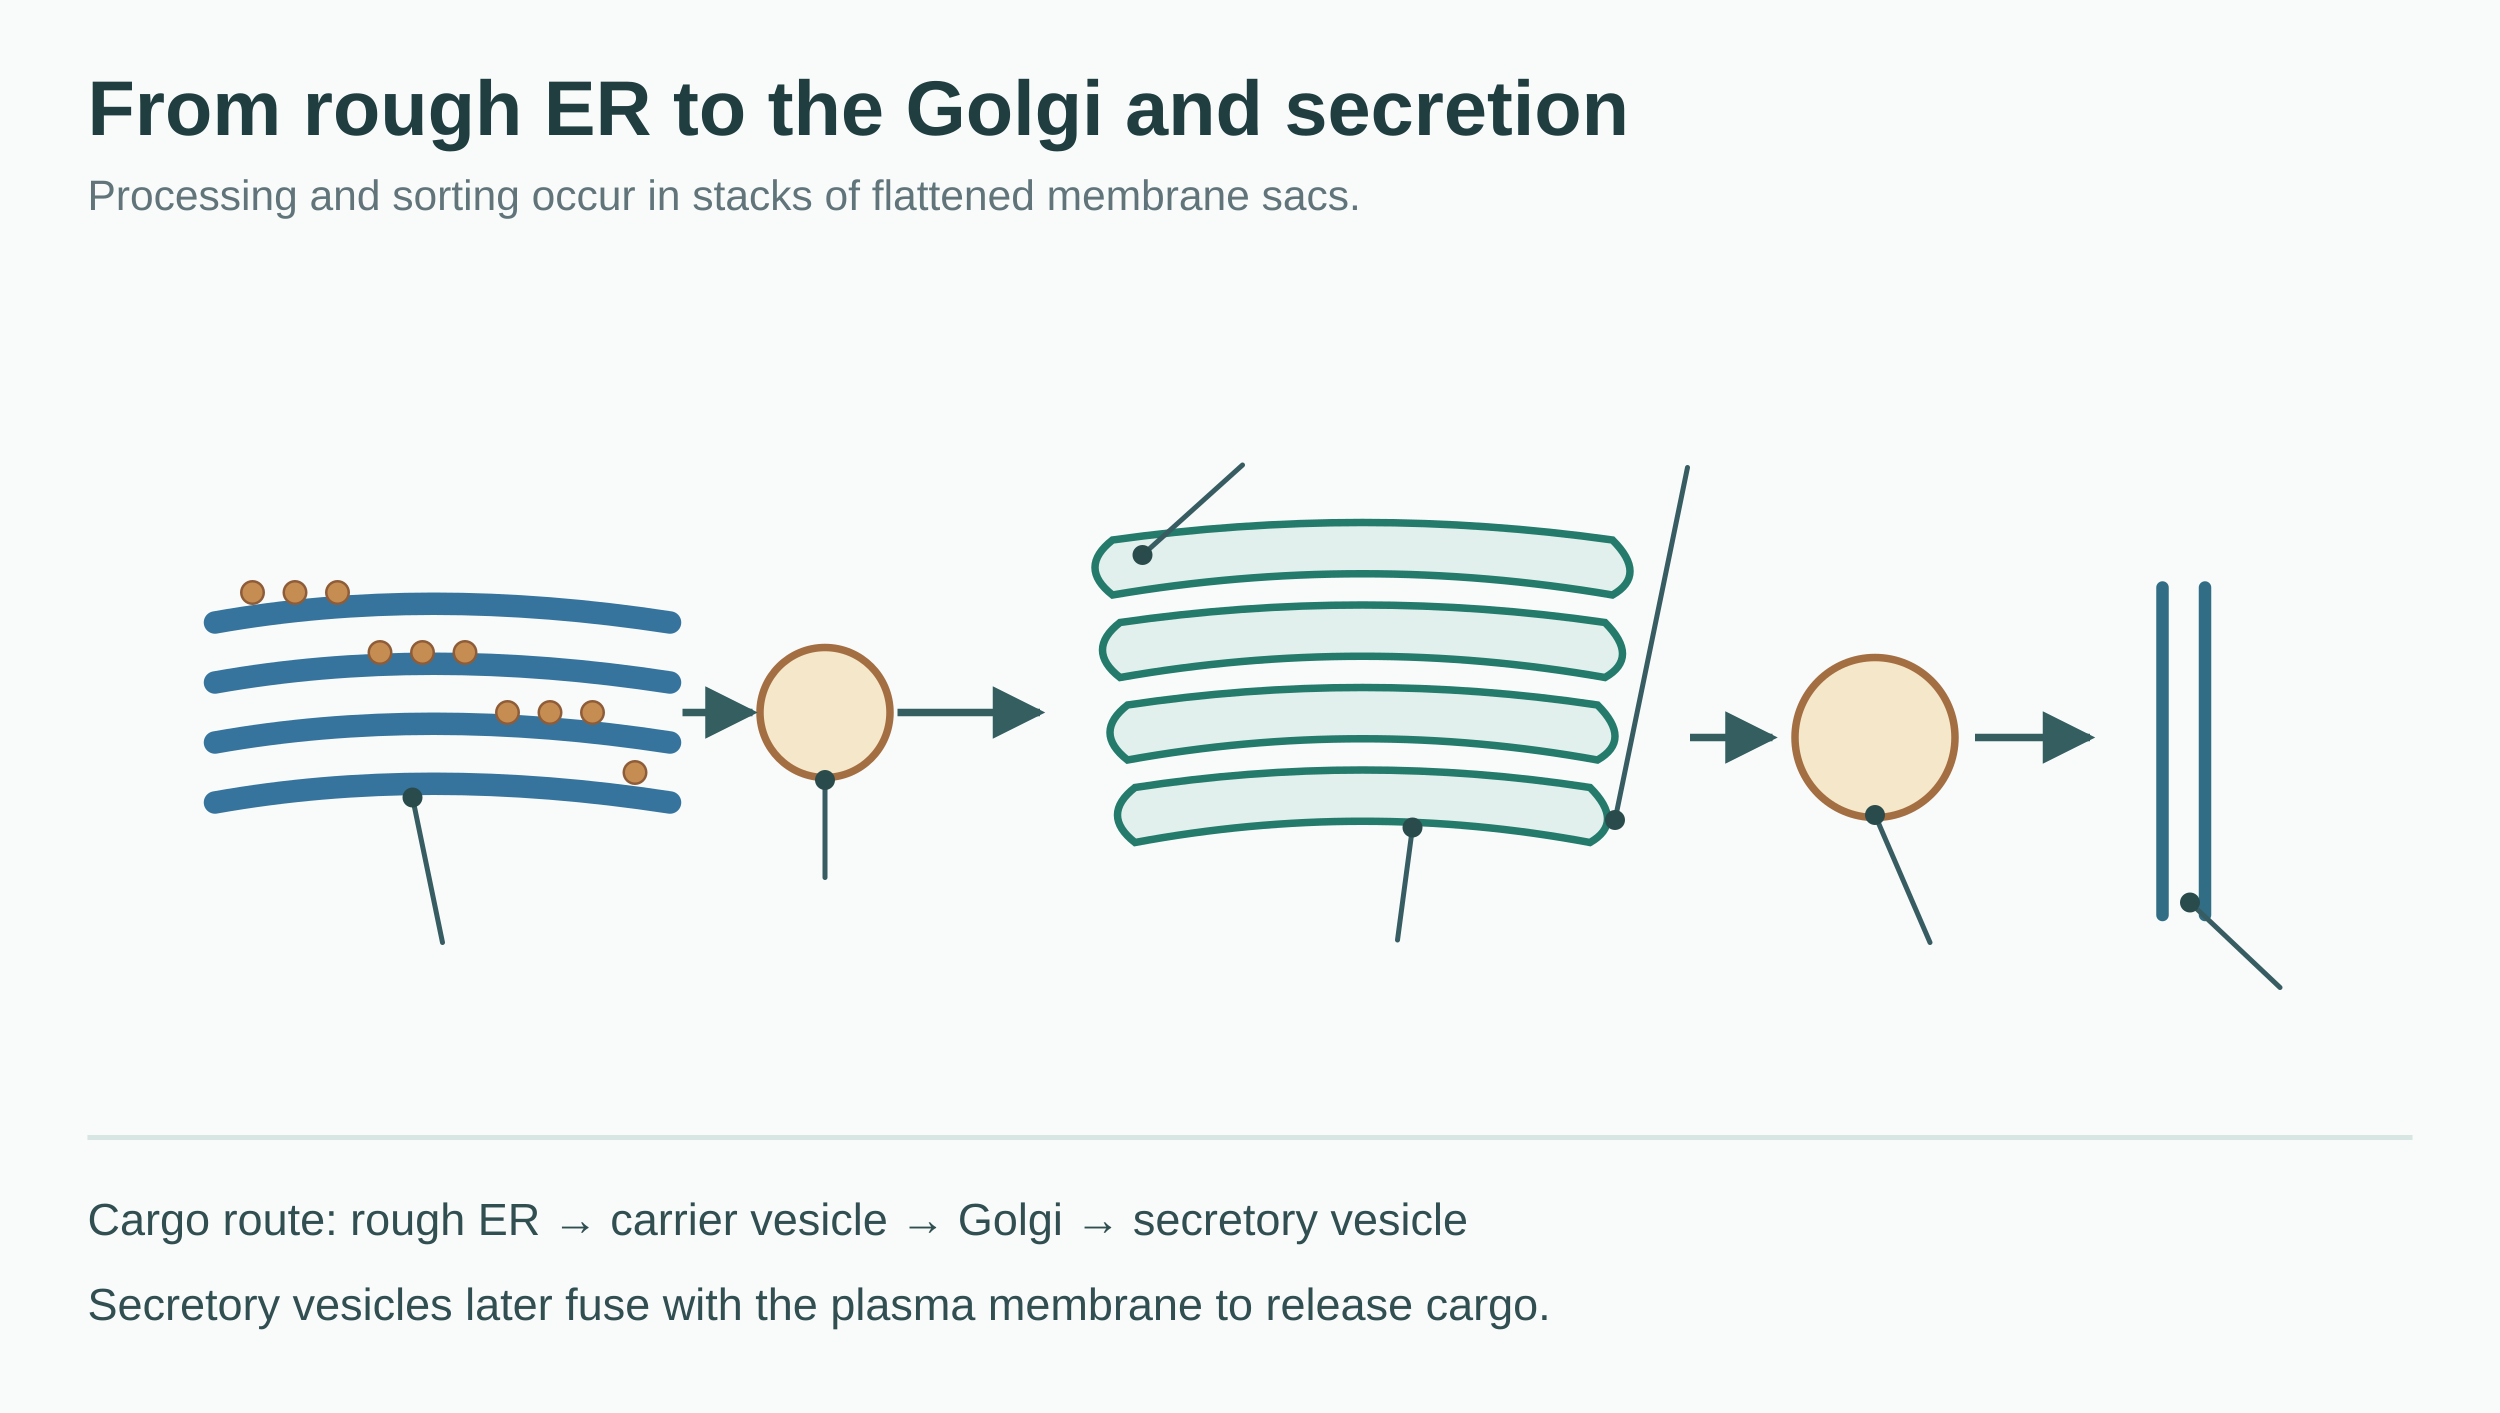
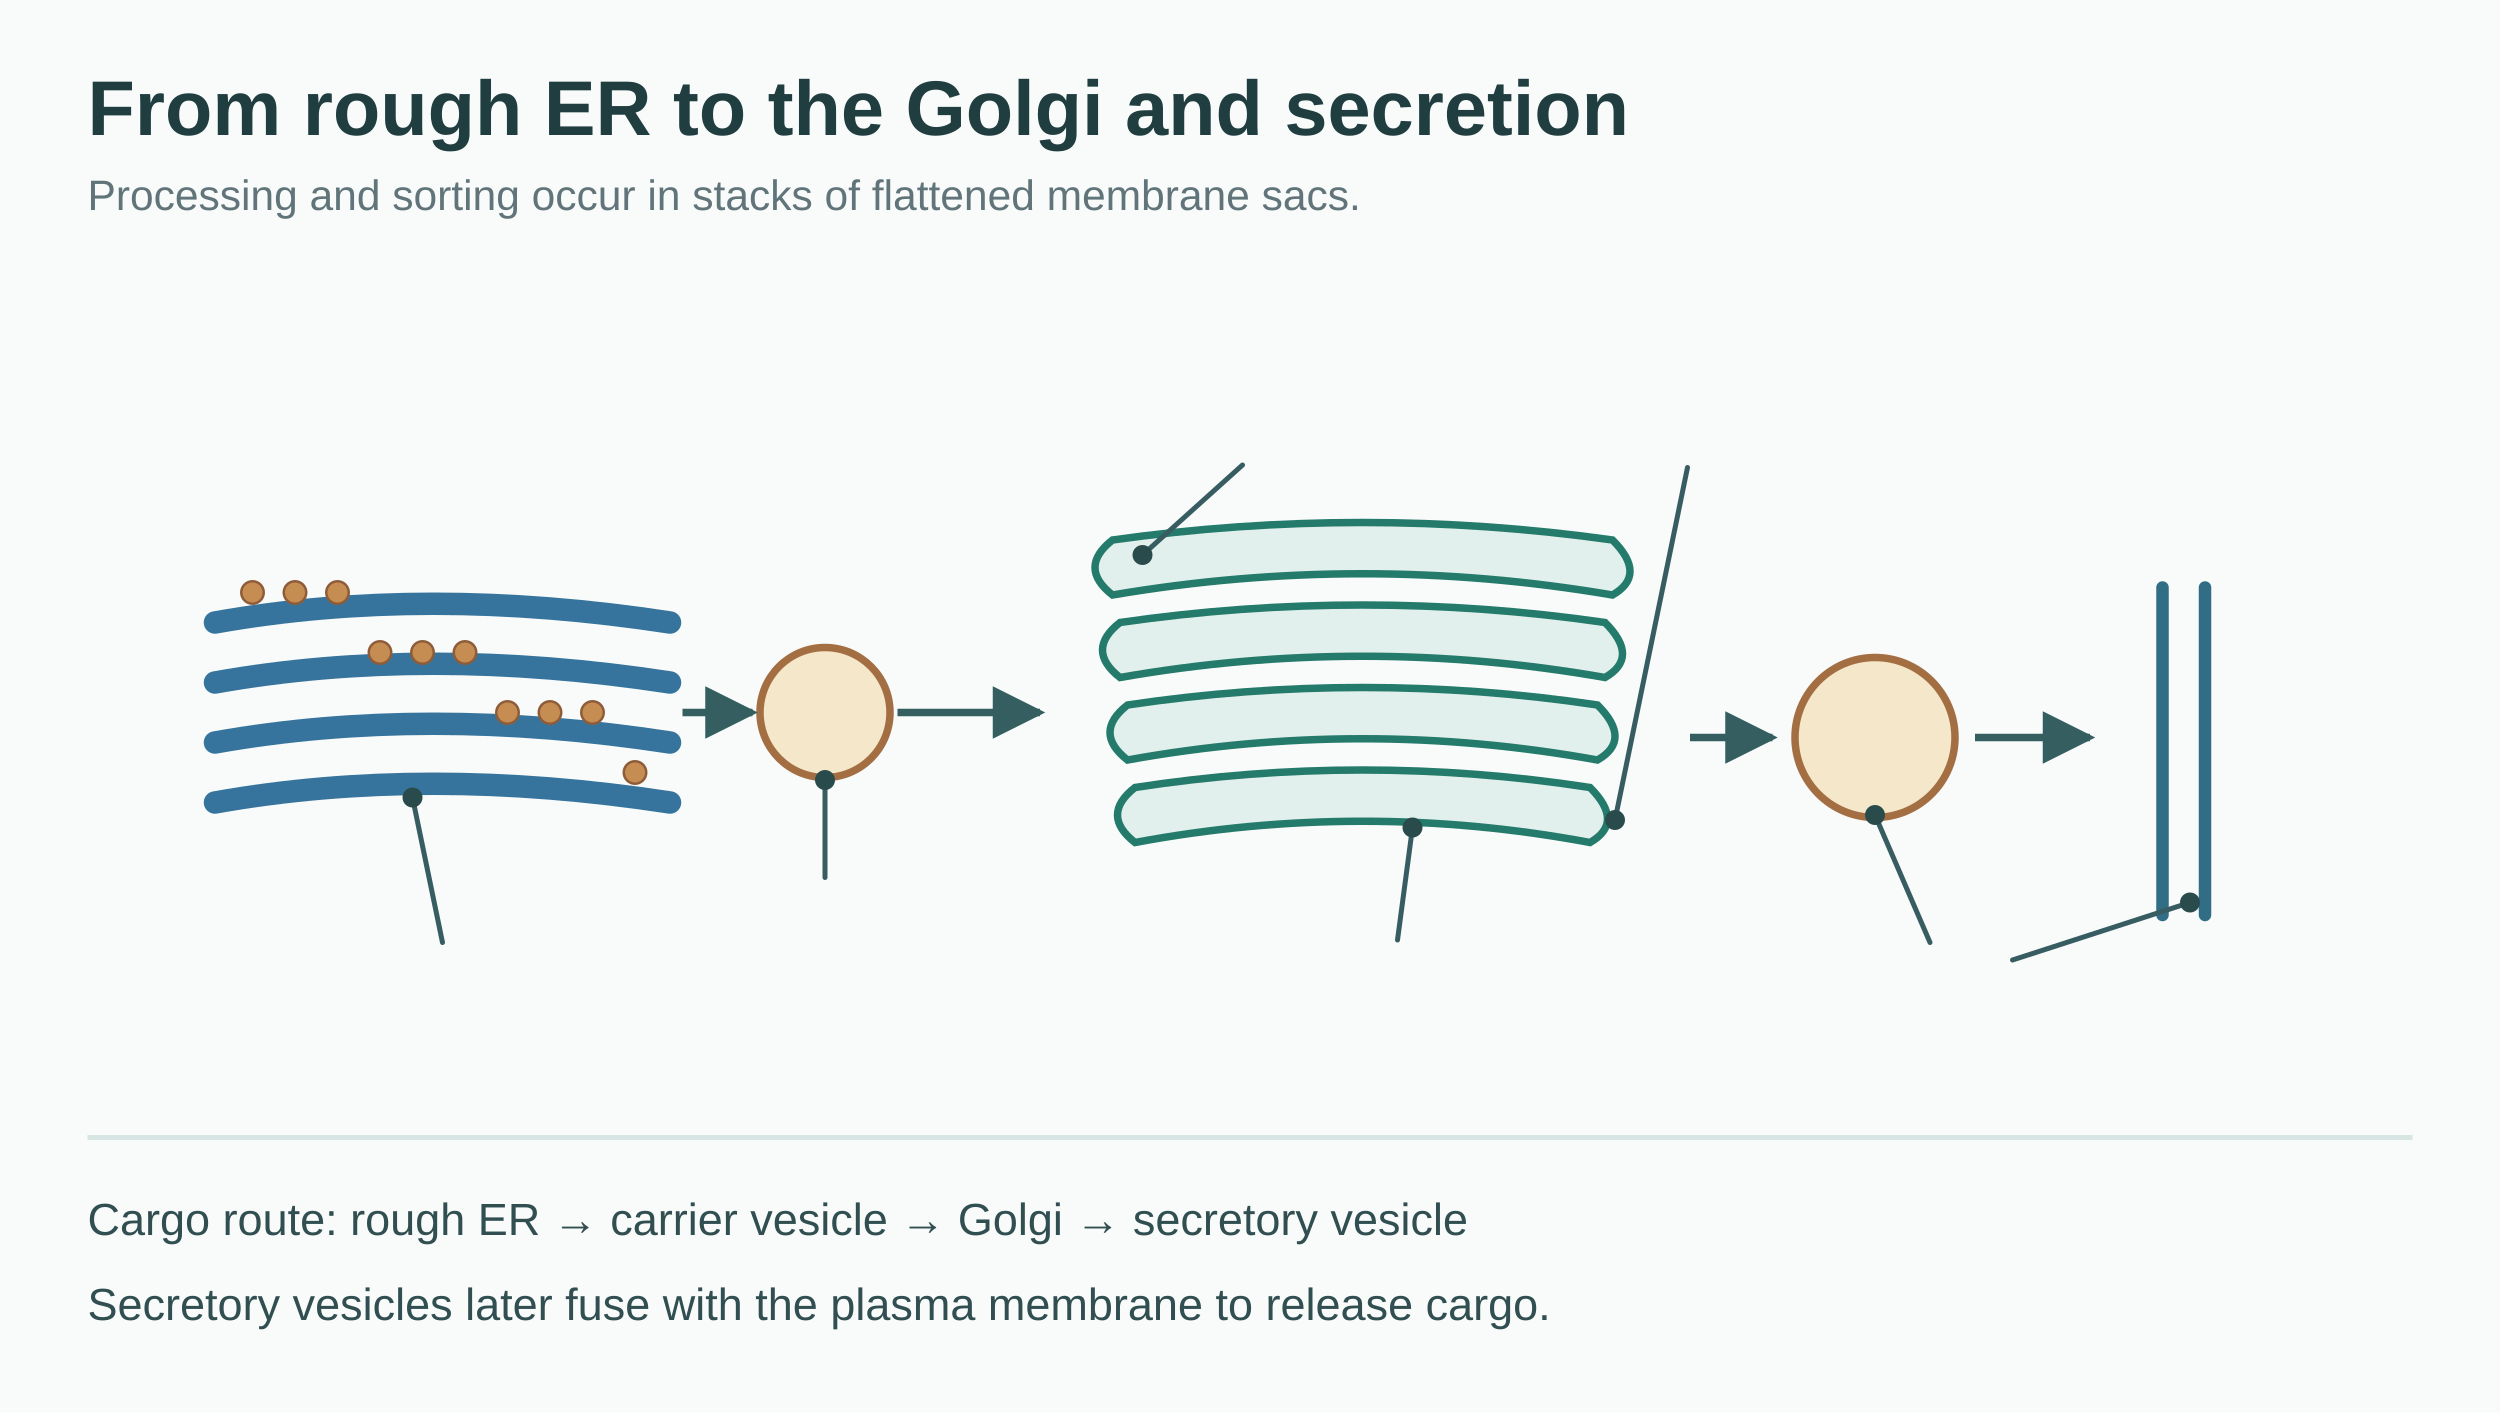
<svg xmlns="http://www.w3.org/2000/svg" viewBox="0 0 1000 565" role="img" aria-labelledby="golgi-title golgi-desc">
  <defs>
    <marker id="end" viewBox="0 0 10 10" refX="9" refY="5" markerWidth="7" markerHeight="7" orient="auto">
      <path d="M0 0 L10 5 L0 10 Z" fill="#345e60" />
    </marker>
  </defs>
  <style>text{font-family:Arial,Helvetica,sans-serif;fill:#203d40}.title{font-size:31px;font-weight:700}.subtitle{font-size:17px;fill:#60747a}.step{font-size:22px;font-weight:700}.label{font-size:19px;font-weight:600}.small{font-size:17px;fill:#436264}.note{font-size:18px;fill:#314e51}.leader{stroke:#375c61;stroke-width:2;fill:none;stroke-linecap:round}.arrow{stroke:#345e60;stroke-width:3;fill:none;marker-end:url(#end)}.cisterna{fill:#e2f0ed;stroke:#247a6b;stroke-width:3}</style>
  <rect width="1000" height="565" fill="#f8fbfa" />
  <text x="35" y="54" class="title">From rough ER to the Golgi and secretion</text>
  <text x="35" y="84" class="subtitle">Processing and sorting occur in stacks of flattened membrane sacs.</text>
  <path d="M86 249 Q170 234 268 249 M86 273 Q170 258 268 273 M86 297 Q170 282 268 297 M86 321 Q170 306 268 321" fill="none" stroke="#36749d" stroke-width="9" stroke-linecap="round" />
  <circle cx="101" cy="237" r="4.5" fill="#c68d53" stroke="#8e5c38" stroke-width="1" />
  <circle cx="118" cy="237" r="4.5" fill="#c68d53" stroke="#8e5c38" stroke-width="1" />
  <circle cx="135" cy="237" r="4.5" fill="#c68d53" stroke="#8e5c38" stroke-width="1" />
  <circle cx="152" cy="261" r="4.5" fill="#c68d53" stroke="#8e5c38" stroke-width="1" />
  <circle cx="169" cy="261" r="4.5" fill="#c68d53" stroke="#8e5c38" stroke-width="1" />
  <circle cx="186" cy="261" r="4.5" fill="#c68d53" stroke="#8e5c38" stroke-width="1" />
  <circle cx="203" cy="285" r="4.5" fill="#c68d53" stroke="#8e5c38" stroke-width="1" />
  <circle cx="220" cy="285" r="4.5" fill="#c68d53" stroke="#8e5c38" stroke-width="1" />
  <circle cx="237" cy="285" r="4.5" fill="#c68d53" stroke="#8e5c38" stroke-width="1" />
  <circle cx="254" cy="309" r="4.5" fill="#c68d53" stroke="#8e5c38" stroke-width="1" />
  <circle cx="330" cy="285" r="26" fill="#f5e7c9" stroke="#a46e43" stroke-width="3" />
  <path class="arrow" d="M273 285 L301 285" />
  <path class="arrow" d="M359 285 L416 285" />
  <path class="cisterna" d="M445 216 Q545 202 645 216 Q659 230 645 238 Q545 221 445 238 Q431 227 445 216 Z" />
  <path class="cisterna" d="M448 249 Q545 235 642 249 Q656 263 642 271 Q545 254 448 271 Q434 260 448 249 Z" />
  <path class="cisterna" d="M451 282 Q545 268 639 282 Q653 296 639 304 Q545 287 451 304 Q437 293 451 282 Z" />
  <path class="cisterna" d="M454 315 Q545 301 636 315 Q650 329 636 337 Q545 320 454 337 Q440 326 454 315 Z" />
  <circle cx="750" cy="295" r="32" fill="#f5e7c9" stroke="#a46e43" stroke-width="3" />
  <path class="arrow" d="M676 295 L709 295" />
  <path class="arrow" d="M790 295 L836 295" />
  <path d="M865 235 V366 M882 235 V366" stroke="#316e86" stroke-width="5" stroke-linecap="round" />
  <path class="leader" d="M177 377 L165 319" />
  <circle cx="165" cy="319" r="4" fill="#294b4b" />
  <path class="leader" d="M330 351 L330 312" />
  <circle cx="330" cy="312" r="4" fill="#294b4b" />
  <path class="leader" d="M559 376 L565 331" />
  <circle cx="565" cy="331" r="4" fill="#294b4b" />
  <path class="leader" d="M772 377 L750 326" />
  <circle cx="750" cy="326" r="4" fill="#294b4b" />
  <path class="leader" d="M497 186 L457 222" />
  <circle cx="457" cy="222" r="4" fill="#294b4b" />
  <path class="leader" d="M675 187 L646 328" />
  <circle cx="646" cy="328" r="4" fill="#294b4b" />
-   <path class="leader" d="M912 395 L876 361" />
+   <path class="leader" d="M805 384 L876 361" />
  <circle cx="876" cy="361" r="4" fill="#294b4b" />
  <path d="M35 455 H965" stroke="#d7e5e3" stroke-width="2" />
  <text x="35" y="494" class="note">Cargo route: rough ER → carrier vesicle → Golgi → secretory vesicle</text>
  <text x="35" y="528" class="note">Secretory vesicles later fuse with the plasma membrane to release cargo.</text>
</svg>
